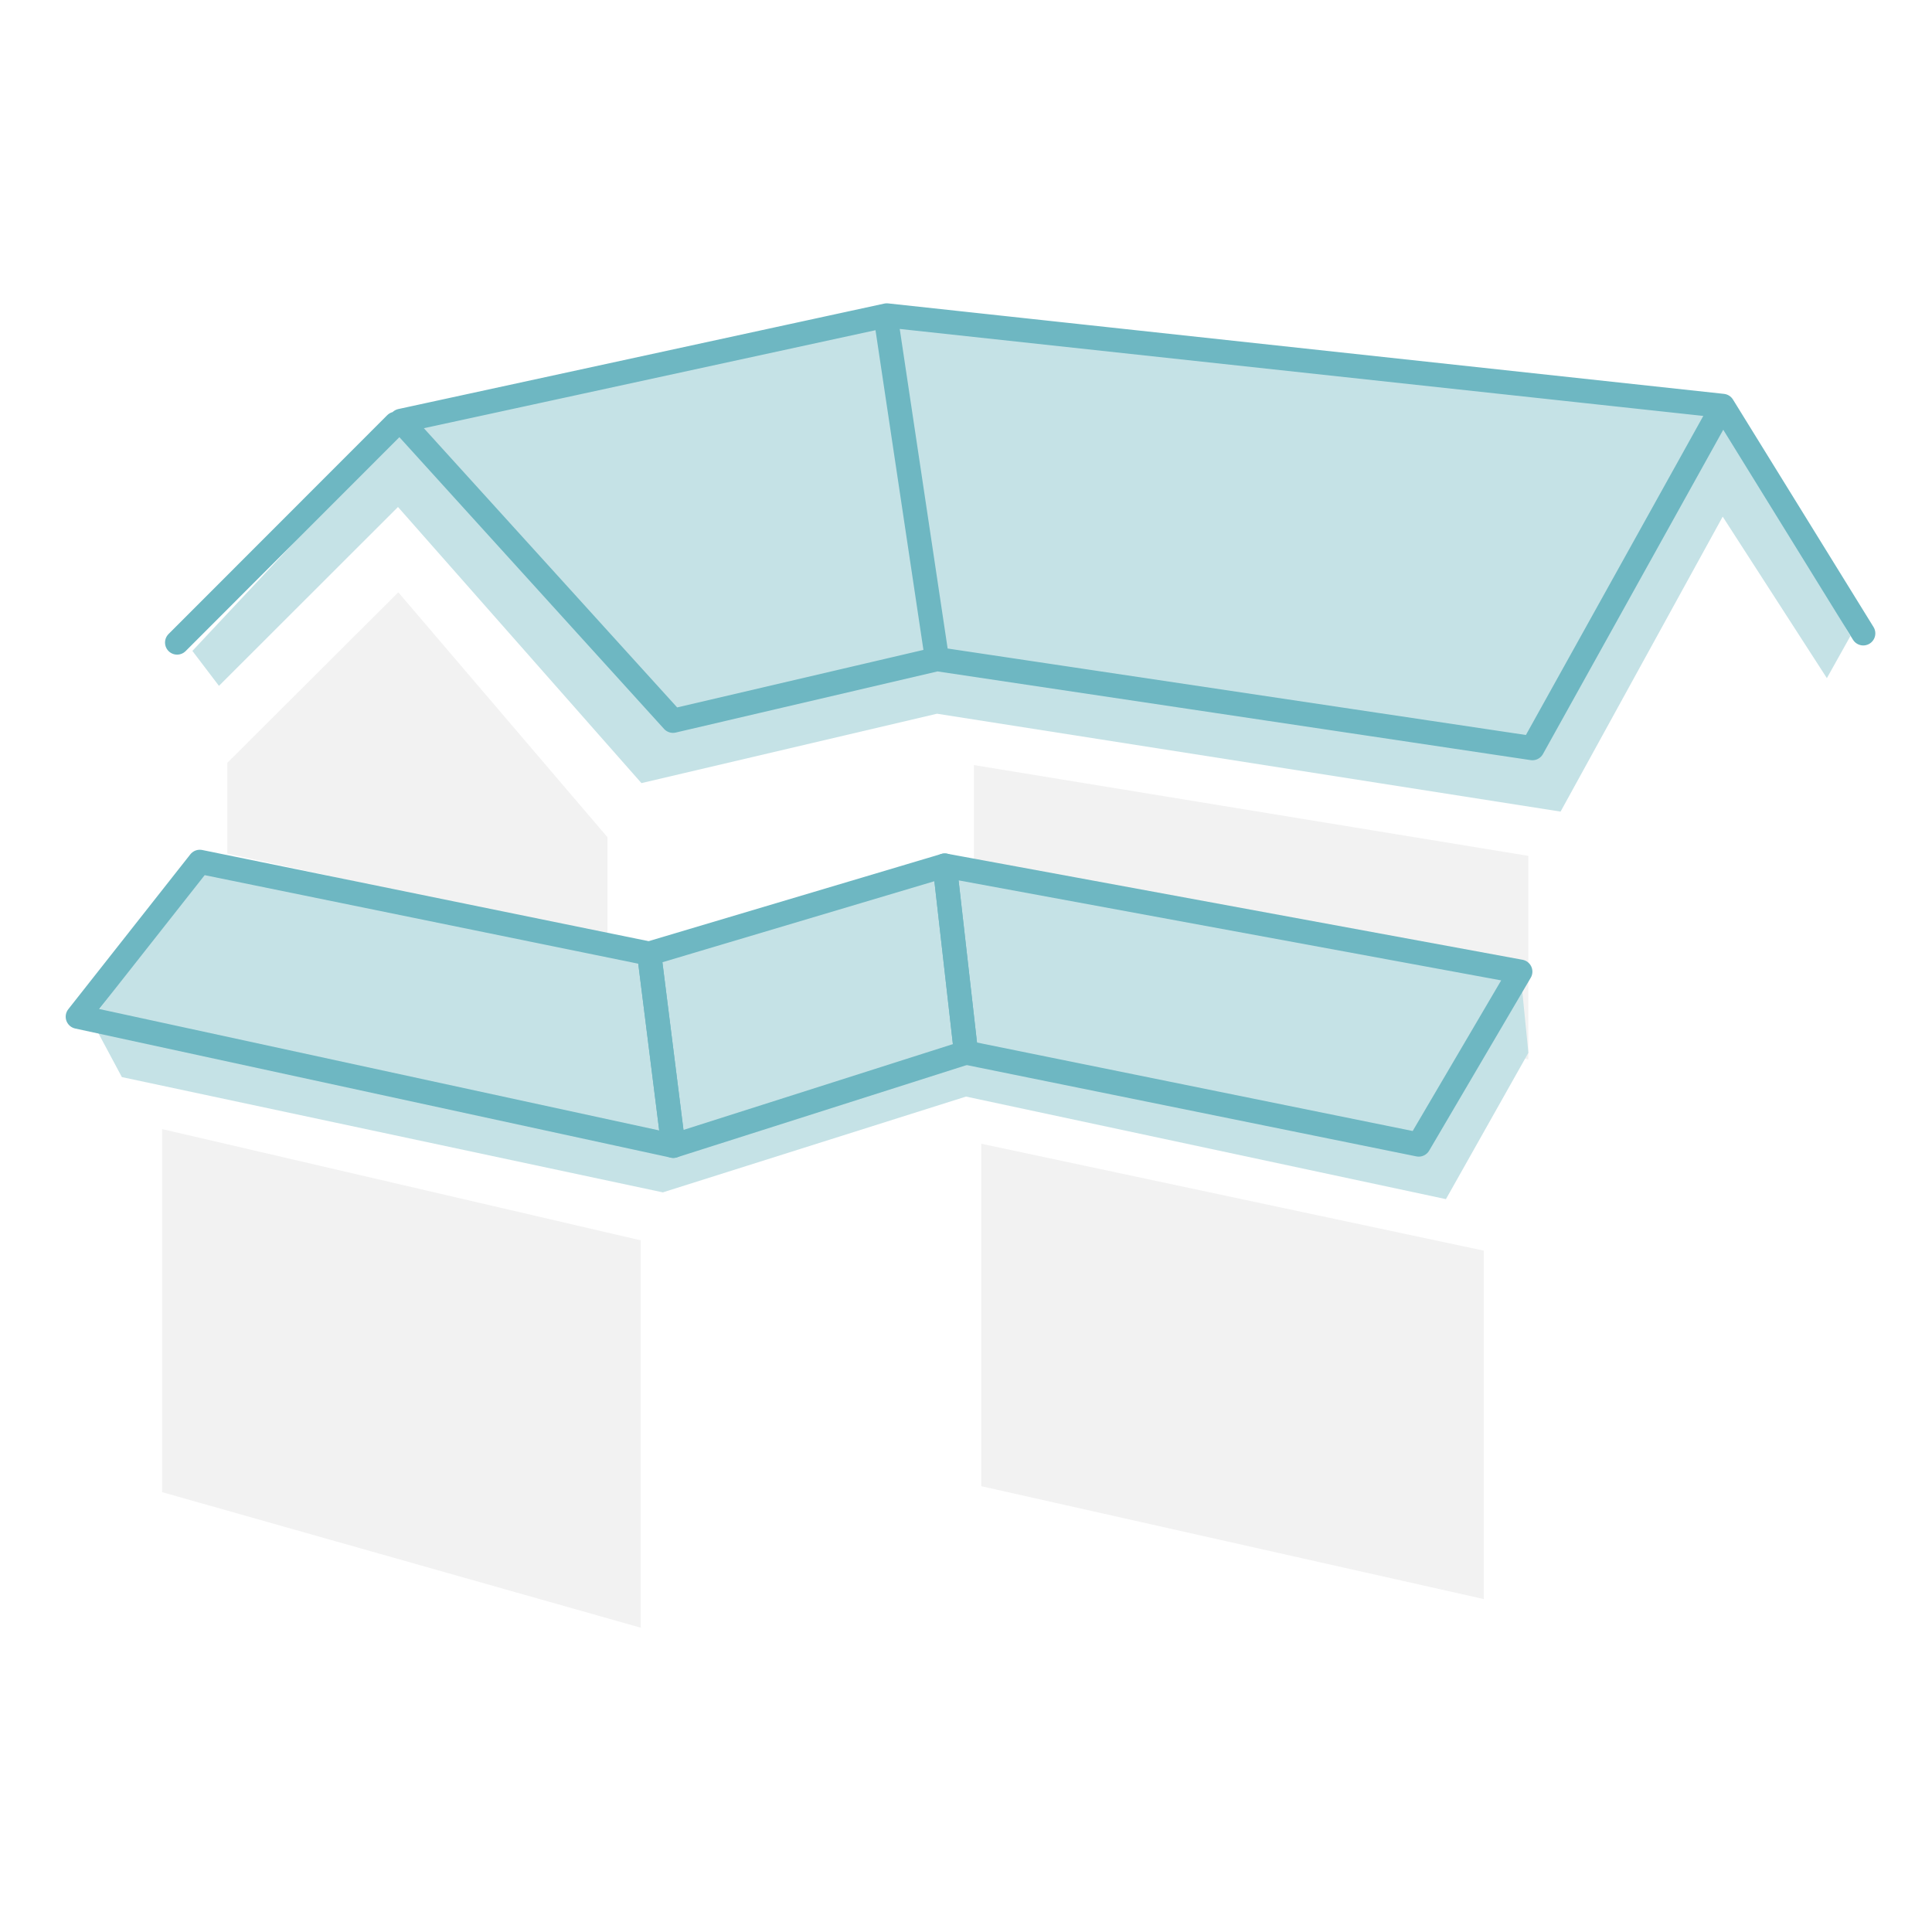
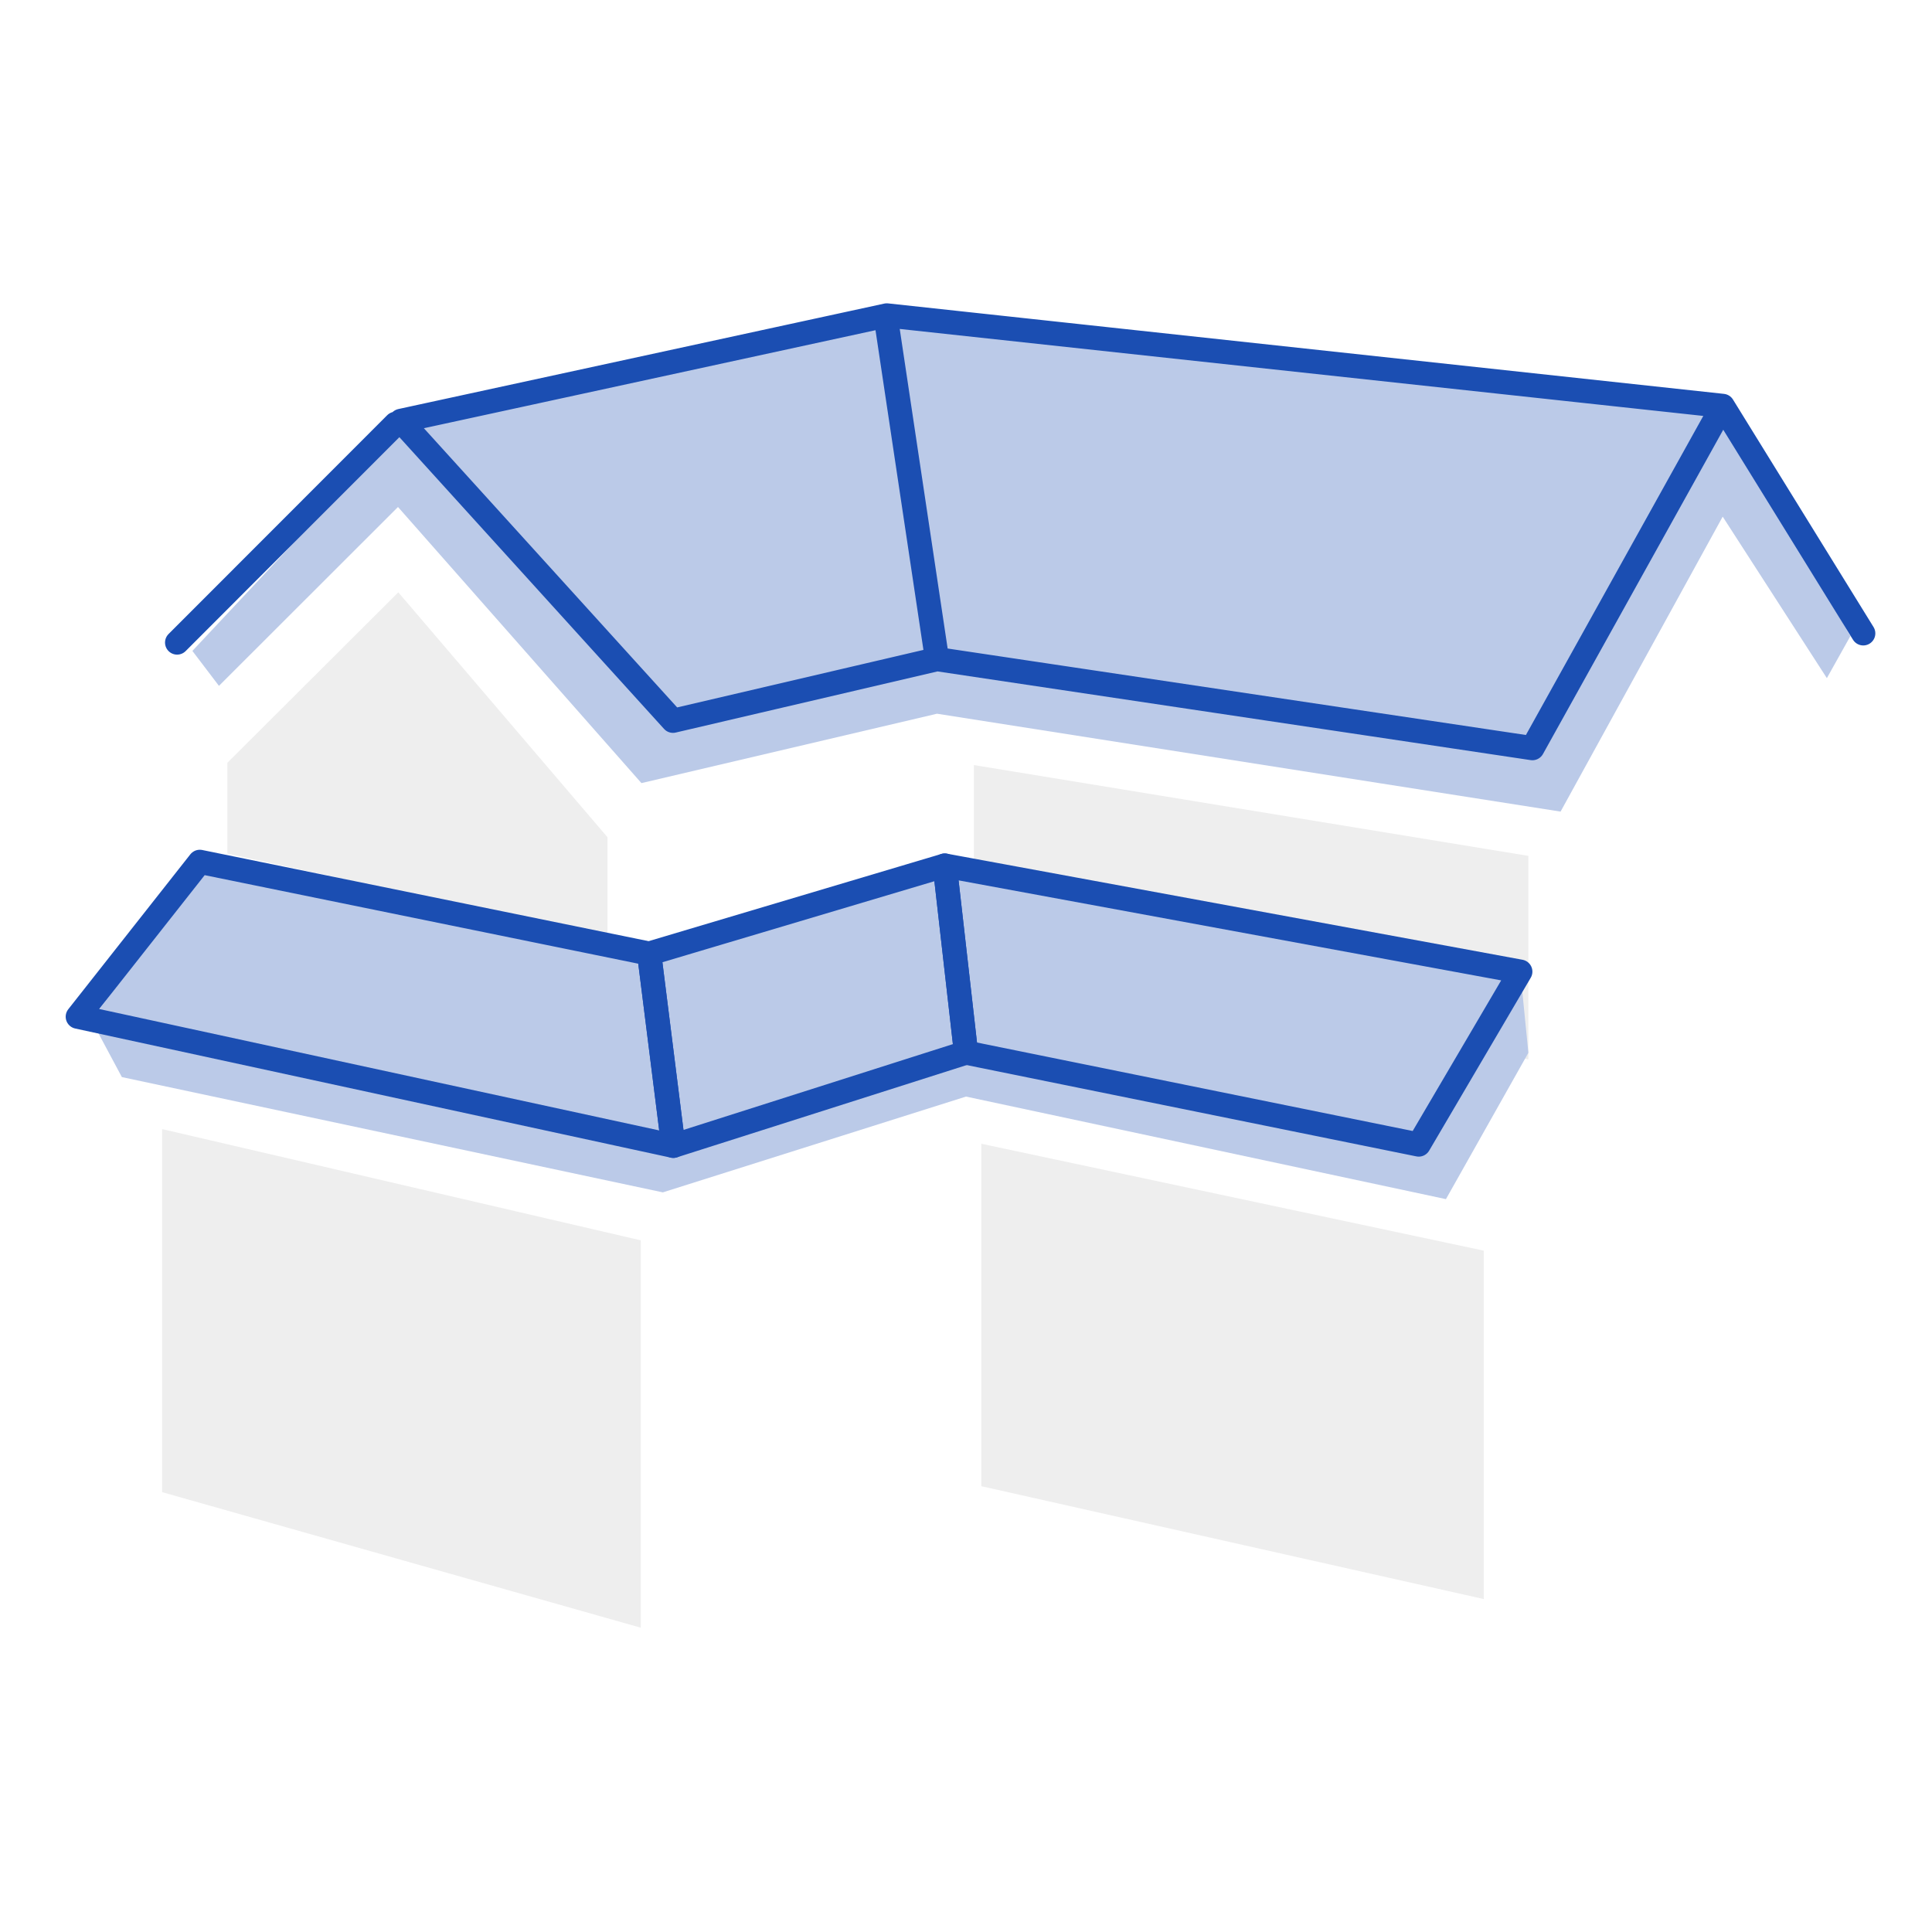
- <svg xmlns="http://www.w3.org/2000/svg" height="120" width="120">
-   <g fill="none" fill-rule="evenodd">
-     <g fill-rule="nonzero">
-       <path d="m60.49 58.78v-11.26l34.44 5.64v12.64z" fill="#f2f2f2" />
-       <path d="m94.43 60.35-33.94-6.59-20.17 5.47-27.63-5.19-7.02 9.31 1.9 3.55 33.6 7.16 18.83-5.95 29.81 6.37 5.12-9.09z" fill="#c5e2e6" />
-       <path d="m60.95 92.31v-21.27l31.21 6.64v21.64z" fill="#f2f2f2" />
-     </g>
-     <path d="m58.68 53.76 1.32 11.62 28.12 5.71 6.31-10.74z" stroke="#6eb7c2" stroke-linecap="round" stroke-linejoin="round" stroke-width="1.5" />
-     <path d="m14.12 53.02v-5.64l10.62-10.59 12.99 15.21v6.16z" fill="#f2f2f2" fill-rule="nonzero" />
-     <path d="m55.08 20.06-30.18 6.55-12.95 13.82 1.65 2.17 11.12-11.11 15.12 17.15 18.36-4.31 38.73 6.08 10.07-18.32 6.47 10.03 1.46-2.61-7.93-13.83z" fill="#c5e2e6" fill-rule="nonzero" />
-     <path d="m55.08 19.59-30.18 6.55 16.9 18.63 16.4-3.83 36.98 5.53 11.82-21.26zm-30.5 6.73-13.58 13.59m44.07-19.85 3.13 20.88m48.8-15.73 8.73 14.13" stroke="#6eb7c2" stroke-linecap="round" stroke-linejoin="round" stroke-width="1.5" />
-     <path d="m10.07 92.68v-22.55l29.73 6.91v24.06z" fill="#f2f2f2" fill-rule="nonzero" />
-     <g stroke="#6eb7c2" stroke-linecap="round" stroke-linejoin="round" stroke-width="1.5">
-       <path d="m40.32 59.23 1.5 11.94-36.99-8.02 7.58-9.62z" />
-       <path d="m41.82 71.17 18.18-5.79-1.32-11.62-18.36 5.47z" />
-     </g>
-   </g>
+ <svg xmlns="http://www.w3.org/2000/svg" width="120" height="120" viewBox="0 0 120 120" fill="none">
+   <path d="M60.49 58.78V47.52L94.93 53.16V65.8L60.49 58.78Z" fill="#EEEEEE" />
+   <path d="M94.43 60.35L60.49 53.76L40.32 59.23L12.69 54.04L5.67 63.35L7.57 66.9L41.17 74.06L60 68.11L89.81 74.48L94.93 65.39L94.43 60.35Z" fill="#BBCAE8" />
+   <path d="M60.95 92.31V71.04L92.16 77.68V99.32L60.95 92.31Z" fill="#EEEEEE" />
+   <path fill-rule="evenodd" clip-rule="evenodd" d="M58.68 53.76L60 65.38L88.12 71.09L94.43 60.35L58.68 53.76Z" stroke="#1B4EB2" stroke-width="1.5" stroke-linecap="round" stroke-linejoin="round" />
+   <path d="M14.12 53.02V47.38L24.74 36.79L37.73 52V58.16L14.12 53.02Z" fill="#EEEEEE" />
+   <path d="M55.08 20.06L24.9 26.61L11.95 40.43L13.6 42.6L24.72 31.49L39.84 48.64L58.2 44.33L96.93 50.41L107 32.09L113.47 42.12L114.93 39.51L107 25.68L55.08 20.06Z" fill="#BBCAE8" />
+   <path d="M58.2 40.94L41.8 44.77L24.9 26.14L55.08 19.59L107 25.21M58.2 40.94L95.18 46.47L107 25.21M58.2 40.94L55.07 20.06M107 25.21L115.73 39.34M24.58 26.32L11 39.91" stroke="#1B4EB2" stroke-width="1.5" stroke-linecap="round" stroke-linejoin="round" />
+   <path d="M10.07 92.68V70.13L39.8 77.04V101.1L10.07 92.68Z" fill="#EEEEEE" />
+   <path fill-rule="evenodd" clip-rule="evenodd" d="M40.32 59.23L41.82 71.17L4.83 63.15L12.41 53.53L40.32 59.23Z" stroke="#1B4EB2" stroke-width="1.5" stroke-linecap="round" stroke-linejoin="round" />
+   <path fill-rule="evenodd" clip-rule="evenodd" d="M41.82 71.17L60 65.38L58.68 53.76L40.32 59.23L41.82 71.17Z" stroke="#1B4EB2" stroke-width="1.5" stroke-linecap="round" stroke-linejoin="round" />
</svg>
